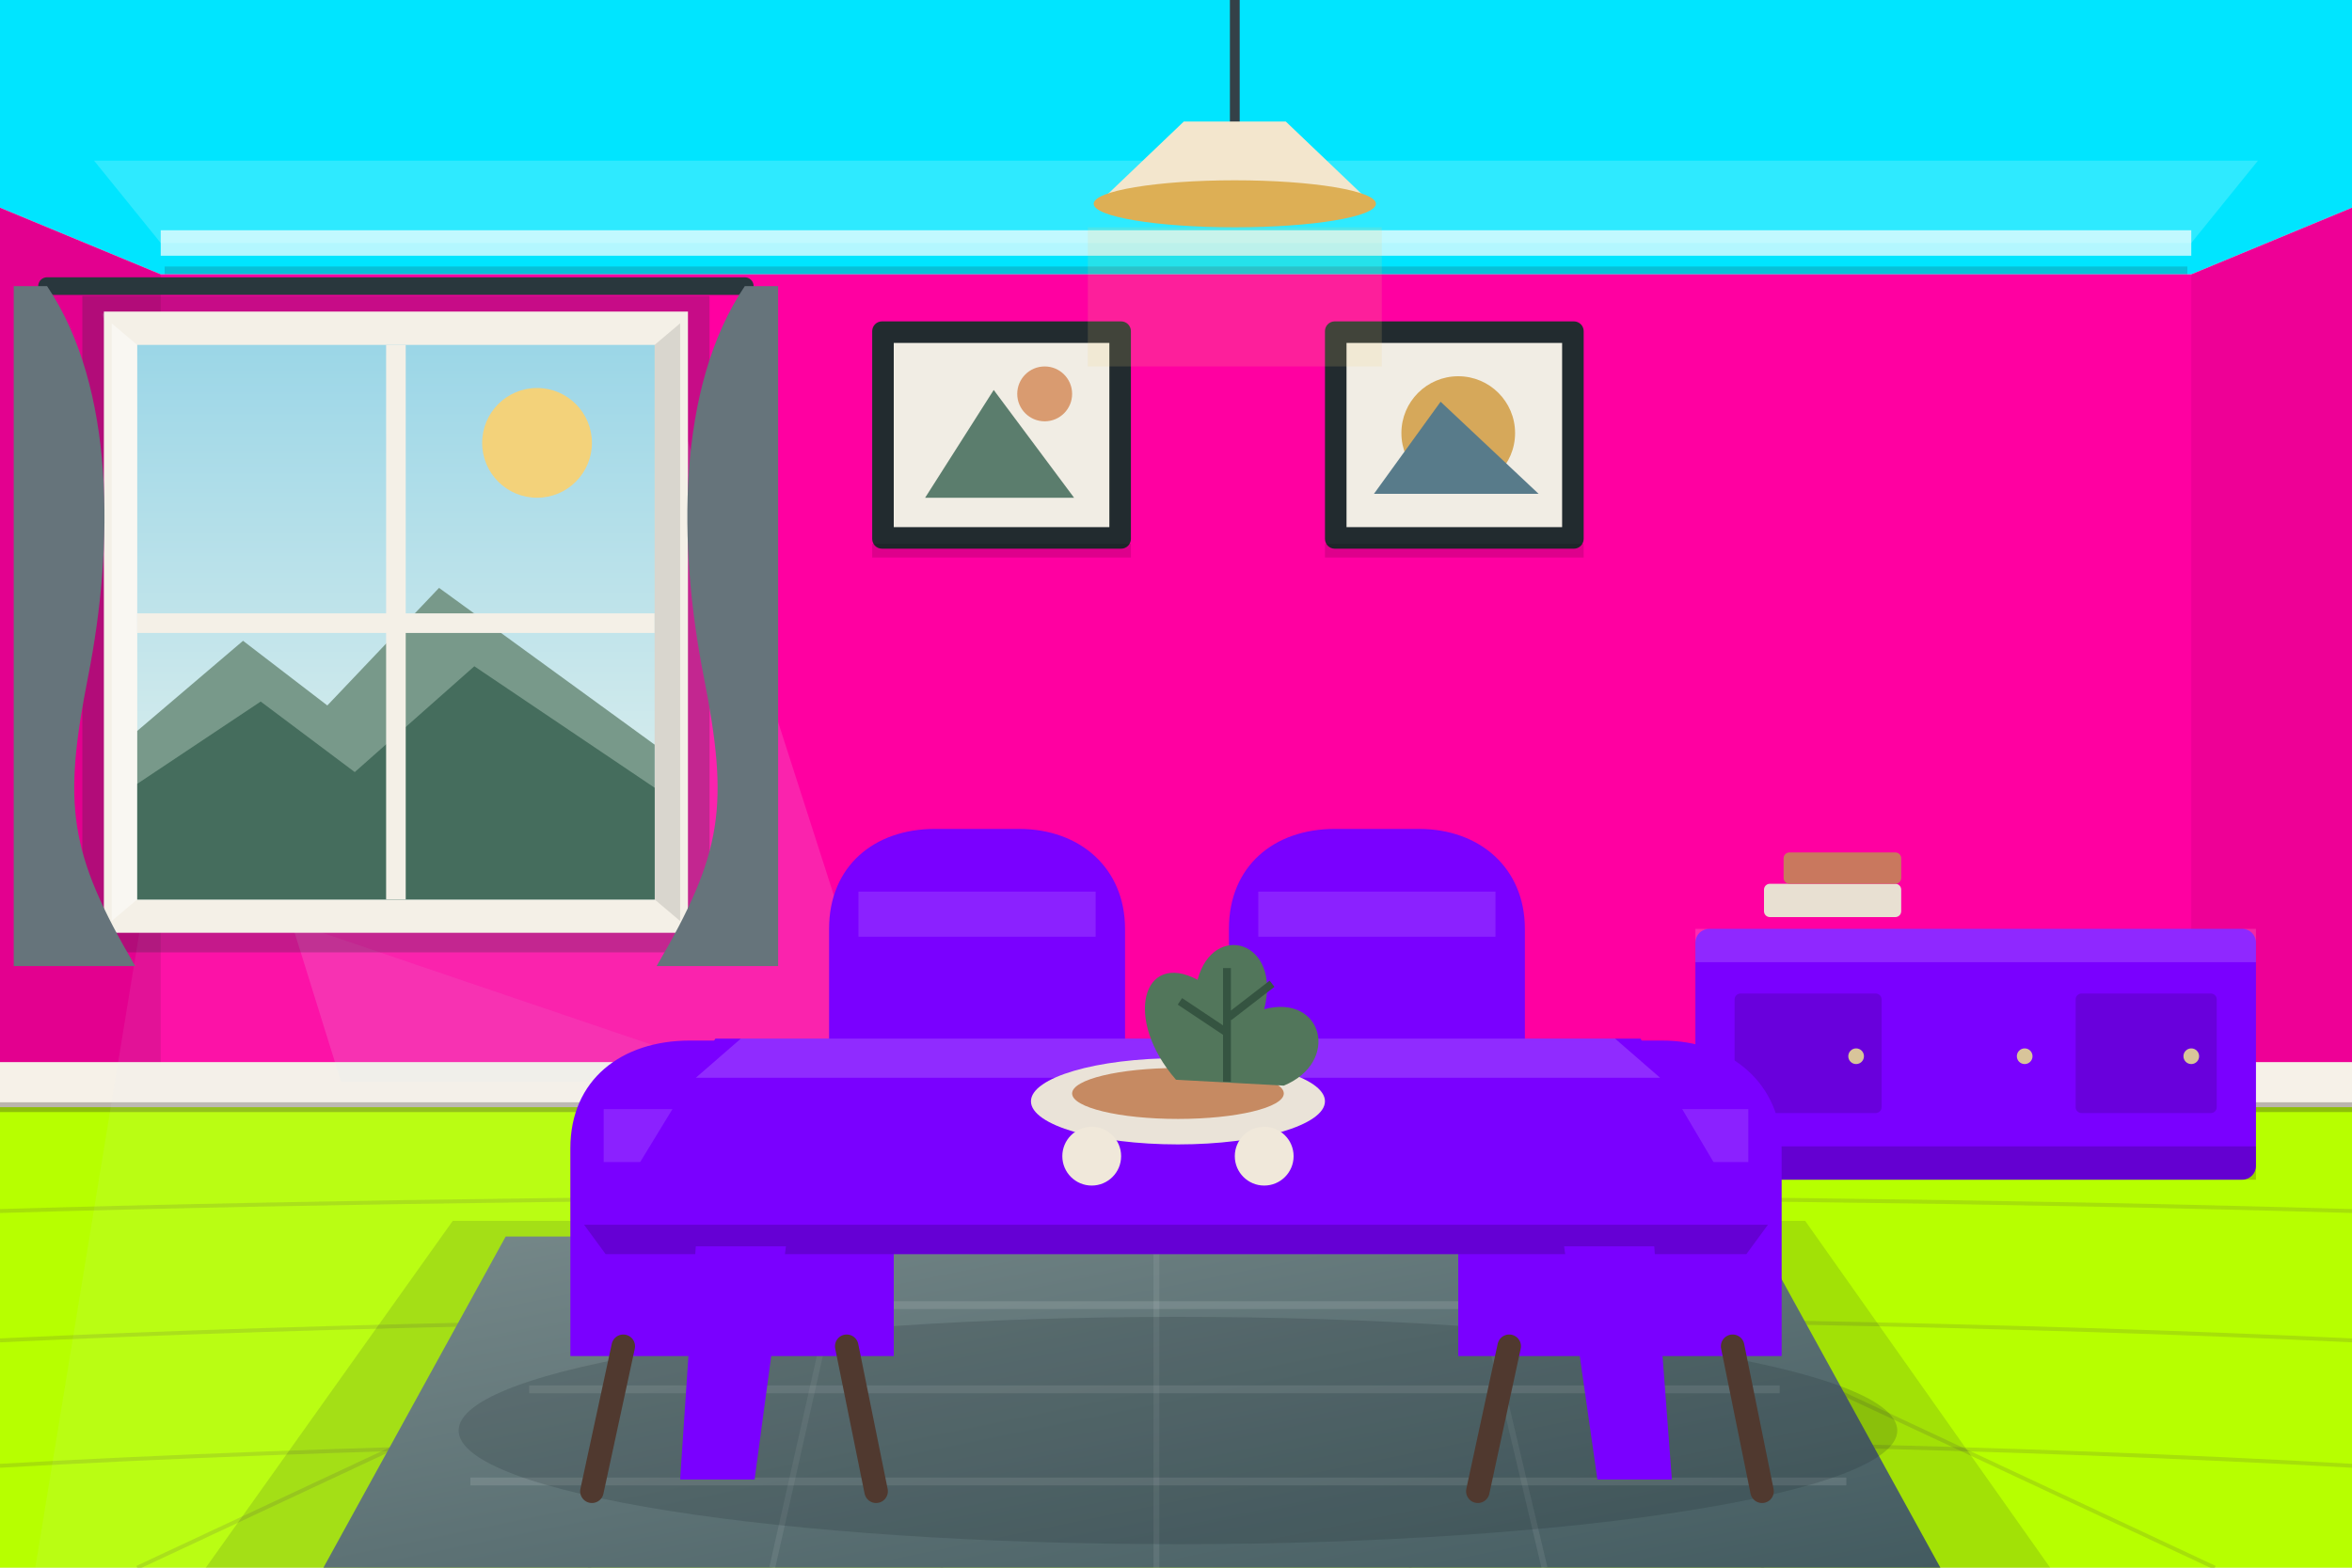
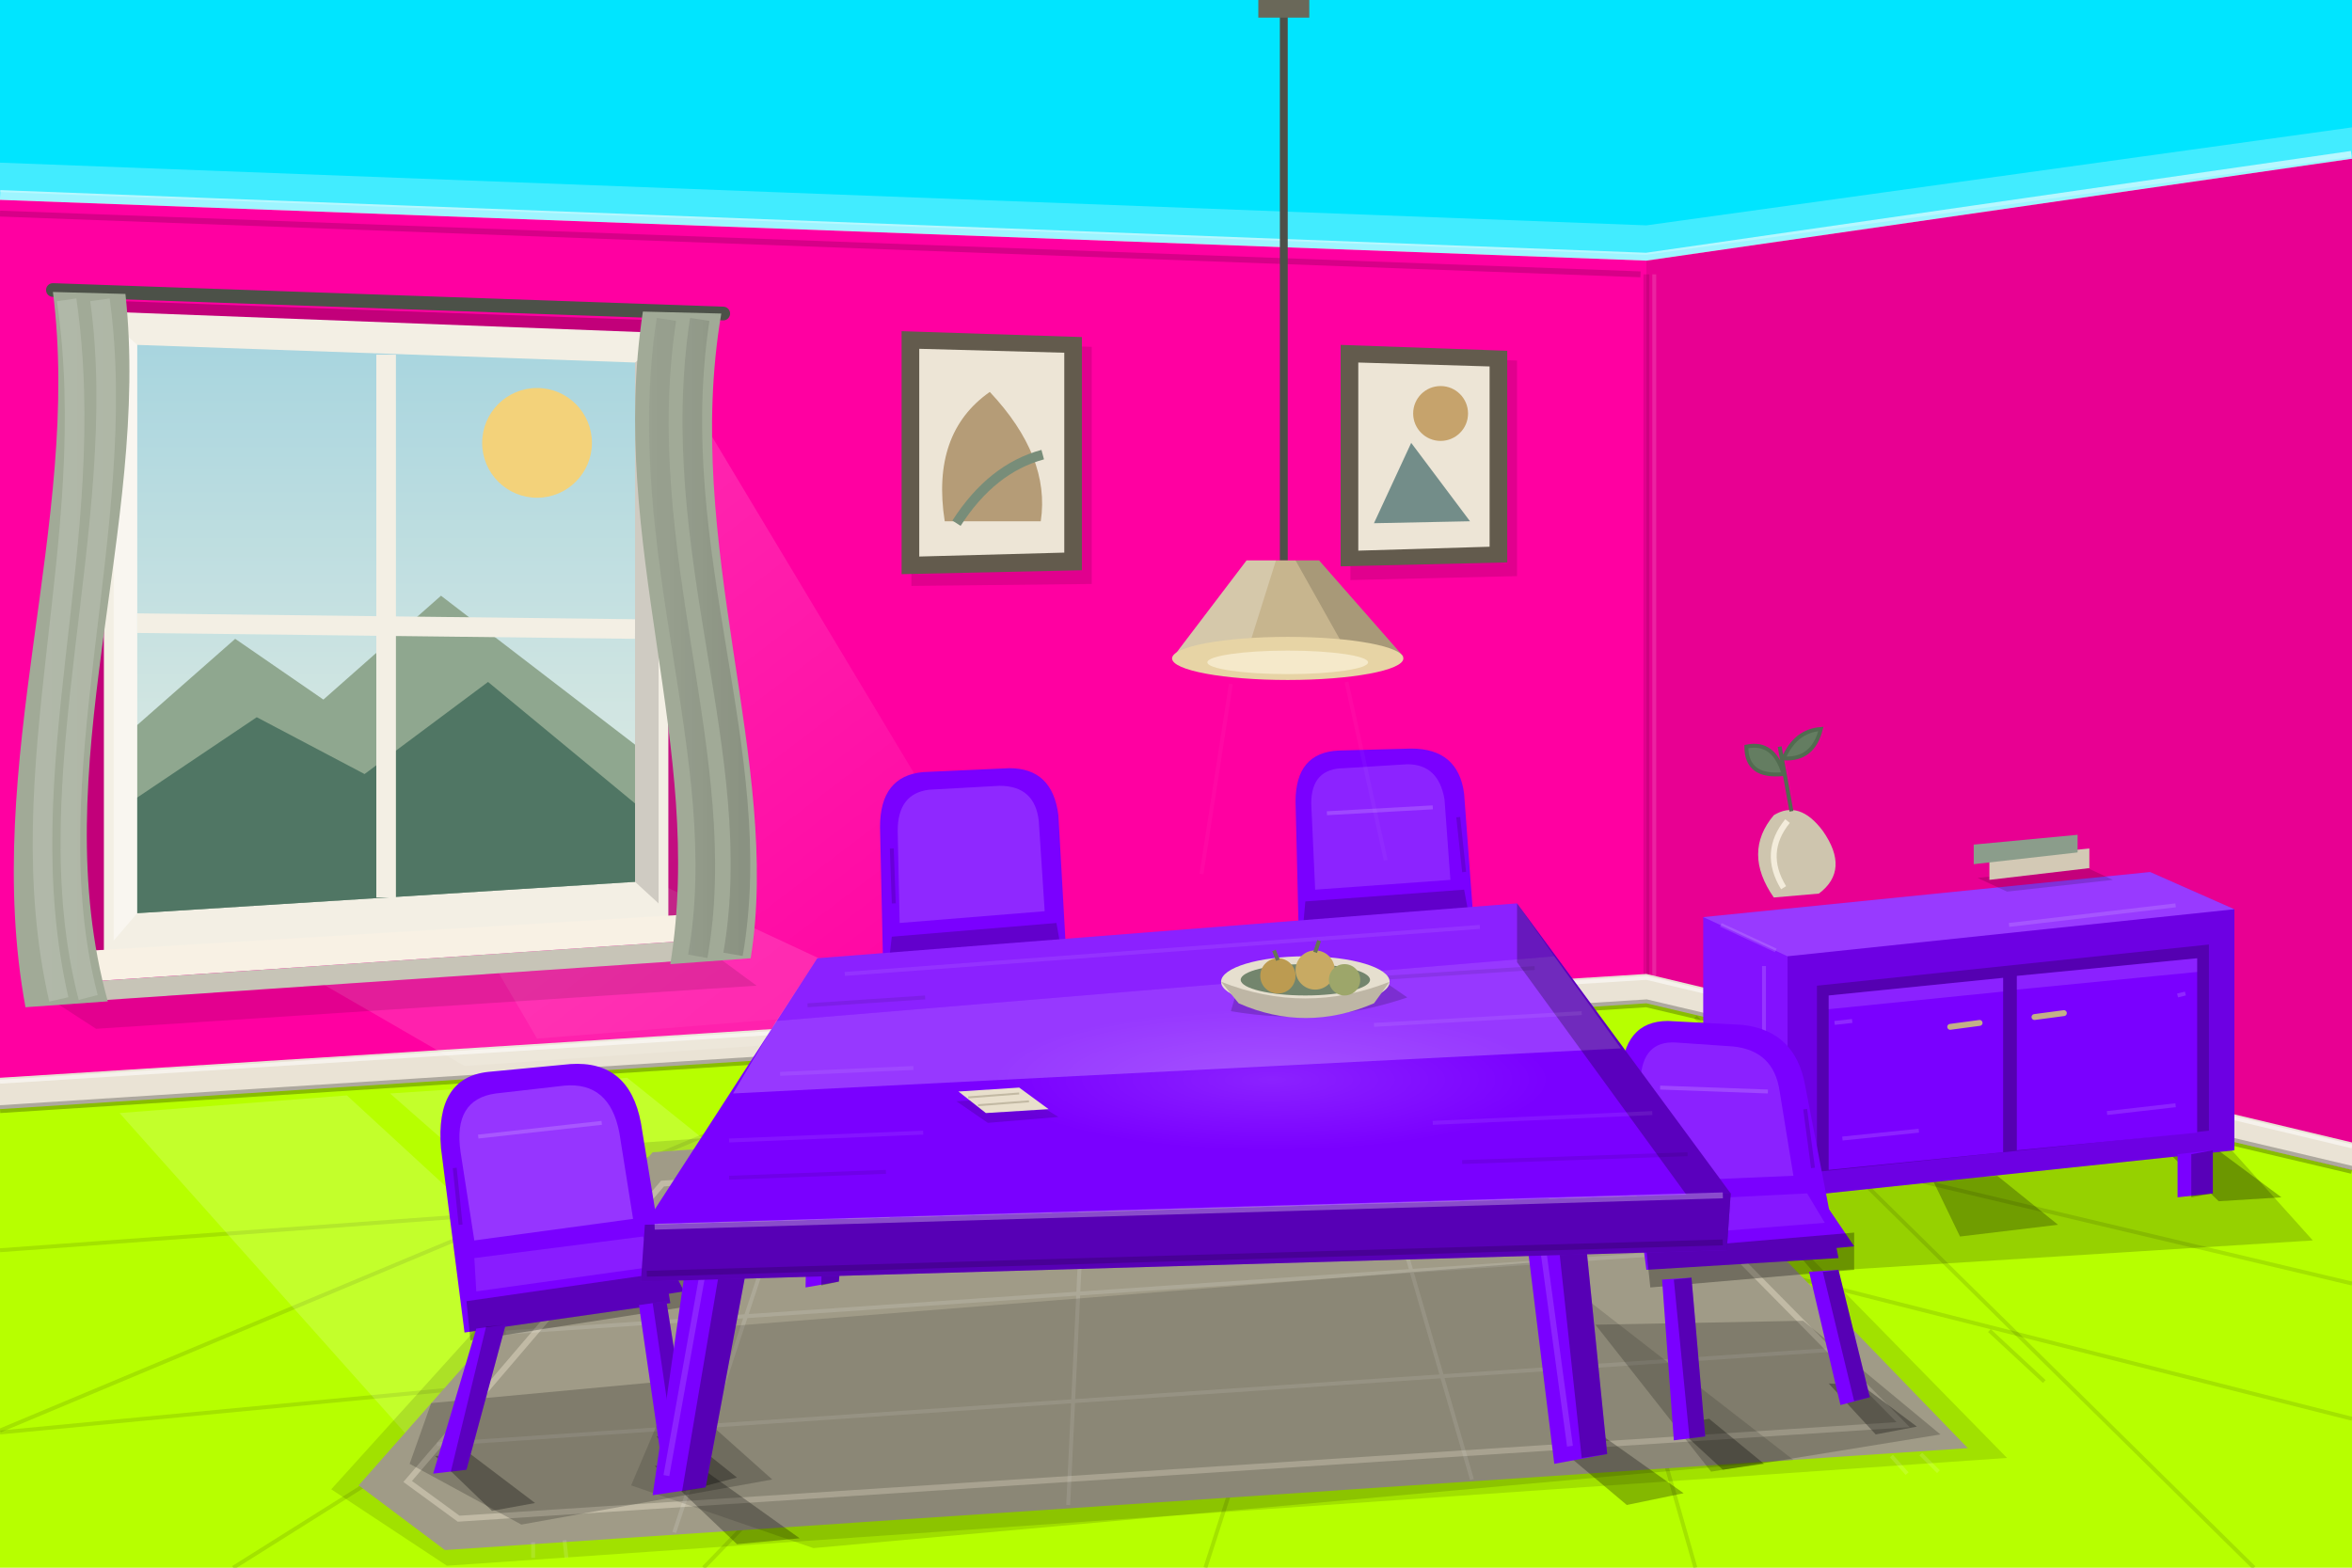
<svg xmlns="http://www.w3.org/2000/svg" width="1200" height="800" viewBox="0 0 1200 800">
  <defs>
-     <linearGradient id="dining-window" x1="0" y1="0" x2="0" y2="1">
-       <stop offset="0" stop-color="#9BD6E7" />
-       <stop offset="1" stop-color="#E6F2EE" />
+     <linearGradient id="dining-sky" x1="0" y1="0" x2="0" y2="1">
+       <stop offset="0" stop-color="#A8D5DF" />
+       <stop offset="1" stop-color="#E7EEE3" />
    </linearGradient>
-     <linearGradient id="dining-rug" x1="0" y1="0" x2="1" y2="1">
-       <stop offset="0" stop-color="#77898A" />
-       <stop offset="1" stop-color="#435B60" />
+     <linearGradient id="dining-daylight-fade" x1="0" y1="0" x2="1" y2="1">
+       <stop offset="0" stop-color="#FFFFFF" stop-opacity=".23" />
+       <stop offset="1" stop-color="#FFFFFF" stop-opacity="0" />
+     </linearGradient>
+     <radialGradient id="dining-pendant-pool" cx=".5" cy=".5" r=".5">
+       <stop offset="0" stop-color="#FFFFFF" stop-opacity=".13" />
+       <stop offset="1" stop-color="#FFFFFF" stop-opacity="0" />
+     </radialGradient>
+     <linearGradient id="dining-linen" x1="0" y1="0" x2="1" y2="0">
+       <stop offset="0" stop-color="#FFFFFF" stop-opacity=".17" />
+       <stop offset=".6" stop-color="#FFFFFF" stop-opacity=".04" />
+       <stop offset="1" stop-color="#000000" stop-opacity=".14" />
    </linearGradient>
  </defs>
-   <g id="dining-shell">
+   <g id="dining-architecture-depth">
    <g id="surface-ceiling">
-       <path d="M0 0H1200V106L1118 140H82L0 106Z" fill="#00E5FF" />
+       <path d="M0 0H1200V81L840 133L0 102Z" fill="#00E5FF" />
    </g>
-     <path d="M48 82H1152L1118 124H82Z" fill="#FFFFFF" fill-opacity=".18" />
-     <path d="M82 124H1118" stroke="#FFFFFF" stroke-opacity=".70" stroke-width="13" />
-     <path d="M84 138H1116" stroke="#27363D" stroke-opacity=".20" stroke-width="4" />
+     <path d="M0 83L840 115L1200 65V80L840 130L0 98Z" fill="#FFFFFF" fill-opacity=".26" />
+     <path d="M0 101L840 133L1200 81" fill="none" stroke="#FFFFFF" stroke-opacity=".62" stroke-width="8" />
    <g id="surface-wall">
-       <path d="M0 106L82 140H1118L1200 106V552H0Z" fill="#FF00A1" />
+       <path d="M0 102L840 133L1200 81V597L840 511L0 565Z" fill="#FF00A1" />
    </g>
-     <path d="M0 106L82 140V552H0Z" fill="#000000" fill-opacity=".11" />
-     <path d="M1200 106L1118 140V552H1200Z" fill="#000000" fill-opacity=".07" />
+     <path d="M840 133L1200 81V597L840 511Z" fill="#000000" fill-opacity=".09" />
+     <path d="M840 140V505" stroke="#000000" stroke-opacity=".12" stroke-width="3" />
+     <path d="M844 140V505" stroke="#FFFFFF" stroke-opacity=".14" stroke-width="2" />
+     <path d="M0 109L837 140" stroke="#000000" stroke-opacity=".16" stroke-width="3" />
    <g id="surface-floor">
-       <path d="M0 552H1200V800H0Z" fill="#B7FF00" />
+       <path d="M0 565L840 511L1200 597V800H0Z" fill="#B7FF00" />
    </g>
-     <path d="M0 542H1200V565H0Z" fill="#F6F1E8" />
-     <path d="M0 565H1200" stroke="#312B27" stroke-opacity=".30" stroke-width="5" />
-     <g fill="none" stroke="#55483F" stroke-opacity=".17" stroke-width="2">
-       <path d="M600 552L70 800M600 552L300 800M600 552L480 800M600 552L720 800M600 552L900 800M600 552L1130 800" />
-       <path d="M0 618C334 608 866 608 1200 618" />
-       <path d="M0 684C334 668 866 668 1200 684" />
-       <path d="M0 748C334 729 866 729 1200 748" />
+     <path d="M0 550L840 497L1200 583V597L840 512L0 566Z" fill="#EAE3D5" />
+     <path d="M0 566L840 512L1200 597" fill="none" stroke="#000000" stroke-opacity=".26" stroke-width="4" />
+     <path d="M0 552L840 499L1200 585" fill="none" stroke="#FFFFFF" stroke-opacity=".55" stroke-width="2" />
+     <g fill="none" stroke="#000000" stroke-opacity=".11" stroke-width="2">
+       <path d="M463 536L0 730M547 531L119 800M624 526L359 800M705 521L615 800M784 516L865 800M865 519L1150 800" />
+       <path d="M0 638L863 575L1200 655M0 731L892 646L1200 724M384 610L362 634M733 662L737 685M1015 679L1043 705" />
    </g>
  </g>
-   <path d="M52 160H330L456 552H174Z" fill="#DCEFF4" fill-opacity=".15" />
-   <path d="M76 446L388 552L294 800H18Z" fill="#D4EAF0" fill-opacity=".08" />
+   <g id="dining-daylight">
+     <path d="M66 174H334L535 509L274 530Z" fill="url(#dining-daylight-fade)" />
+     <path d="M71 448L332 449L497 526L237 544Z" fill="#FFFFFF" fill-opacity=".13" />
+     <path d="M61 568L177 559L392 757L251 781ZM199 558L320 550L554 738L420 752Z" fill="#FFFFFF" fill-opacity=".17" />
+   </g>
  <g id="dining-window-depth">
-     <rect x="42" y="151" width="320" height="335" fill="#223138" fill-opacity=".25" />
-     <rect x="53" y="159" width="298" height="317" fill="#F4F0E7" />
-     <rect x="70" y="176" width="264" height="283" fill="url(#dining-window)" />
+     <path d="M43 153L350 164V476L43 495Z" fill="#000000" fill-opacity=".24" />
+     <path d="M53 159L341 170V468L53 487Z" fill="#F3EFE4" />
+     <path d="M70 176L324 185V450L70 466Z" fill="url(#dining-sky)" />
    <circle cx="274" cy="226" r="28" fill="#F3D27A" />
-     <path d="M70 373L124 327L167 360L224 300L334 380V459H70Z" fill="#78998A" />
-     <path d="M70 400L133 358L181 394L242 340L334 402V459H70Z" fill="#456D5D" />
-     <path d="M202 176V459M70 318H334" stroke="#F4F0E7" stroke-width="10" />
-     <path d="M57 165L70 176V459L57 470Z" fill="#FFFFFF" fill-opacity=".44" />
-     <path d="M347 165L334 176V459L347 470Z" fill="#000000" fill-opacity=".11" />
-     <path d="M24 146H380" stroke="#29373D" stroke-width="9" stroke-linecap="round" />
-     <path d="M24 146C59 198 58 279 45 345S35 435 69 493H7V146Z" fill="#66747B" />
-     <path d="M380 146C345 198 346 279 359 345S369 435 335 493H397V146Z" fill="#66747B" />
+     <path d="M70 370L120 326L165 357L225 304L324 380V450L70 466Z" fill="#8FA78F" />
+     <path d="M70 407L131 366L186 395L249 348L324 410V450L70 466Z" fill="#507664" />
+     <path d="M197 181V458M70 318L324 321" stroke="#F3EFE4" stroke-width="10" />
+     <path d="M58 165L70 176V466L58 480Z" fill="#FFFFFF" fill-opacity=".46" />
+     <path d="M336 176L324 185V450L336 461Z" fill="#000000" fill-opacity=".15" />
+     <path d="M48 485L345 467L367 479L29 502Z" fill="#F8F1E4" />
+     <path d="M29 502L367 479V489L29 512Z" fill="#C7C4B7" />
+     <path d="M29 512L367 489L386 503L49 525Z" fill="#000000" fill-opacity=".11" />
+     <path d="M27 148L369 160" stroke="#4C5148" stroke-width="7" stroke-linecap="round" />
+     <path d="M27 149L64 150C77 270 22 392 55 511L13 514C-10 389 42 267 27 149ZM328 159L368 160C348 278 399 389 383 489L342 492C360 381 310 278 328 159Z" fill="#A1AA97" />
+     <path d="M34 153C52 277 3 392 30 510M51 153C67 269 16 398 45 509M340 163C322 281 374 387 356 488M357 163C339 282 392 383 374 487" fill="none" stroke="url(#dining-linen)" stroke-width="10" />
  </g>
  <g id="dining-wall-art">
-     <rect x="445" y="164" width="132" height="116" rx="5" fill="#222B2F" />
-     <rect x="456" y="175" width="110" height="94" fill="#F1EDE4" />
-     <path d="M472 254L507 199L548 254Z" fill="#5B7D6D" />
-     <circle cx="533" cy="201" r="14" fill="#D99B70" />
-     <rect x="676" y="164" width="132" height="116" rx="5" fill="#222B2F" />
-     <rect x="687" y="175" width="110" height="94" fill="#F1EDE4" />
-     <circle cx="744" cy="221" r="29" fill="#D6A85A" />
-     <path d="M701 252L735 205L785 252Z" fill="#587B8A" />
-     <path d="M445 281H577M676 281H808" stroke="#000000" stroke-opacity=".13" stroke-width="7" />
+     <path d="M465 174L557 177V298L465 299ZM689 181L774 184V294L689 296Z" fill="#000000" fill-opacity=".12" />
+     <path d="M460 169L552 172V291L460 293ZM684 176L769 179V287L684 289Z" fill="#635B4D" />
+     <path d="M469 178L543 180V282L469 284ZM693 185L760 187V279L693 281Z" fill="#EDE5D6" />
+     <path d="M482 266Q475 221 505 200Q536 233 531 266Z" fill="#B59C77" />
+     <path d="M488 267Q506 239 532 232" fill="none" stroke="#788D79" stroke-width="5" />
+     <circle cx="735" cy="211" r="14" fill="#C6A36C" />
+     <path d="M701 267L720 226L750 266Z" fill="#738D89" />
  </g>
  <g id="dining-rug-underlay">
-     <path d="M231 623H921L1046 800H105Z" fill="#1D272C" fill-opacity=".14" />
-     <path d="M258 631H897L990 800H165Z" fill="url(#dining-rug)" />
-     <path d="M296 666H879M270 709H908M240 756H942" stroke="#FFFFFF" stroke-opacity=".12" stroke-width="4" />
-     <path d="M432 631L394 800M590 631V800M748 631L788 800" stroke="#FFFFFF" stroke-opacity=".08" stroke-width="3" />
-     <ellipse cx="601" cy="730" rx="367" ry="58" fill="#172126" fill-opacity=".17" />
+     <path d="M329 583L830 546L1024 744L228 799L169 760Z" fill="#000000" fill-opacity=".12" />
+     <path d="M333 588L824 553L1004 739L227 791L183 758Z" fill="#A09B87" />
+     <path d="M338 604L816 570L971 727L234 775L208 756Z" fill="none" stroke="#E5DEC8" stroke-opacity=".47" stroke-width="3" />
+     <path d="M258 680L890 637M223 737L947 688M408 589L344 782M554 579L545 768M697 569L751 755M272 787L272 795M288 786L289 795M965 743L973 752M980 742L989 751" fill="none" stroke="#FFFFFF" stroke-opacity=".13" stroke-width="2" />
+   </g>
+   <g id="dining-contact-shadows">
+     <path d="M871 585L1127 574L1180 633L925 649Z" fill="#000000" fill-opacity=".18" />
+     <path d="M986 602L1019 600L1050 625L1000 631Z" fill="#000000" fill-opacity=".25" />
+     <path d="M1102 584L1129 585L1164 611L1132 613Z" fill="#000000" fill-opacity=".28" />
+     <path d="M356 678L785 644L915 745L415 790L322 758Z" fill="#000000" fill-opacity=".13" />
+     <path d="M334 748L359 750L408 785L376 788ZM792 736L818 733L859 762L830 768Z" fill="#000000" fill-opacity=".28" />
+     <path d="M220 716L338 705L394 755L266 778L209 747ZM814 676L920 674L990 732L873 751Z" fill="#000000" fill-opacity=".20" />
+     <path d="M222 743L240 742L273 767L251 771ZM335 733L351 734L376 754L357 759ZM854 727L872 724L900 747L879 750ZM933 706L950 707L978 728L957 732Z" fill="#000000" fill-opacity=".30" />
  </g>
  <g id="surface-furniture">
-     <rect x="865" y="474" width="286" height="128" rx="7" fill="#7A00FF" />
-     <path d="M865 474H1151V491H865Z" fill="#FFFFFF" fill-opacity=".16" />
-     <path d="M865 585H1151V602H865Z" fill="#000000" fill-opacity=".18" />
-     <rect x="885" y="507" width="75" height="61" rx="3" fill="#000000" fill-opacity=".14" />
-     <rect x="972" y="507" width="75" height="61" rx="3" fill="#7A00FF" />
-     <rect x="1059" y="507" width="72" height="61" rx="3" fill="#000000" fill-opacity=".14" />
-     <path d="M423 474C423 442 446 423 477 423H520C551 423 574 443 574 474V606H423Z" fill="#7A00FF" />
-     <path d="M438 455H559V478H438Z" fill="#FFFFFF" fill-opacity=".13" />
-     <path d="M627 474C627 442 650 423 681 423H724C755 423 778 443 778 474V606H627Z" fill="#7A00FF" />
-     <path d="M642 455H763V478H642Z" fill="#FFFFFF" fill-opacity=".13" />
-     <path d="M291 586C291 551 317 531 352 531H395C430 531 456 553 456 587V692H291Z" fill="#7A00FF" />
-     <path d="M308 566H439V593H308Z" fill="#FFFFFF" fill-opacity=".13" />
-     <path d="M744 586C744 551 770 531 805 531H848C883 531 909 553 909 587V692H744Z" fill="#7A00FF" />
-     <path d="M761 566H892V593H761Z" fill="#FFFFFF" fill-opacity=".13" />
-     <path d="M365 530H837L902 640H298Z" fill="#7A00FF" />
-     <path d="M378 530H824L847 550H355Z" fill="#FFFFFF" fill-opacity=".17" />
-     <path d="M298 625H902L891 640H309Z" fill="#000000" fill-opacity=".17" />
-     <path d="M355 636H401L385 755H347ZM798 636H844L853 755H815Z" fill="#7A00FF" />
+     <g id="dining-editable-sideboard">
+       <path d="M869 468L1097 445L1140 464V587L913 611L869 589Z" fill="#7A00FF" />
+       <path d="M869 468L1097 445L1140 464L912 488Z" fill="#FFFFFF" fill-opacity=".23" />
+       <path d="M869 468L912 488V611L869 589Z" fill="#FFFFFF" fill-opacity=".07" />
+       <path d="M912 488L1140 464V587L912 611Z" fill="#000000" fill-opacity=".11" />
+       <path d="M927 503L1127 482V577L927 598Z" fill="#000000" fill-opacity=".22" />
+       <path d="M933 508L1022 499V588L933 597ZM1029 498L1121 489V578L1029 587Z" fill="#7A00FF" />
+       <path d="M933 508L1022 499V506L933 515ZM1029 498L1121 489V496L1029 505Z" fill="#FFFFFF" fill-opacity=".13" />
+       <path d="M883 595L900 603V625L883 618ZM1111 589L1129 587V609L1111 611Z" fill="#7A00FF" />
+       <path d="M883 595L900 603V625L883 618ZM1118 589L1129 587V609L1118 611Z" fill="#000000" fill-opacity=".28" />
+       <path d="M900 493V589M936 522L945 521M1111 508L1115 507" stroke="#FFFFFF" stroke-opacity=".16" stroke-width="2" />
+     </g>
+     <g id="dining-editable-chairs">
+       <path d="M449 422Q449 396 471 394L515 392Q537 392 540 416L545 505L451 513Z" fill="#7A00FF" />
+       <path d="M458 424Q458 405 474 403L510 401Q528 401 530 419L533 465L459 471Z" fill="#FFFFFF" fill-opacity=".16" />
+       <path d="M455 478L539 471L545 505L451 513Z" fill="#000000" fill-opacity=".20" />
+       <path d="M460 510L474 509L465 636L453 638ZM524 505L538 504L550 620L537 622Z" fill="#7A00FF" />
+       <path d="M460 510L467 510L459 637L453 638ZM531 505L538 504L550 620L543 621Z" fill="#000000" fill-opacity=".28" />
+       <path d="M661 409Q661 384 683 383L720 382Q744 382 747 405L753 486L663 493Z" fill="#7A00FF" />
+       <path d="M669 410Q669 392 686 392L718 390Q734 390 737 408L740 449L671 454Z" fill="#FFFFFF" fill-opacity=".14" />
+       <path d="M666 460L747 454L753 486L663 493Z" fill="#000000" fill-opacity=".21" />
+       <path d="M674 491L687 490L682 608L670 610ZM734 486L746 485L762 594L750 596Z" fill="#7A00FF" />
+       <path d="M674 491L681 491L676 609L670 610ZM740 486L746 485L762 594L756 595Z" fill="#000000" fill-opacity=".27" />
+       <path d="M225 586Q222 550 249 547L291 543Q321 541 327 573L342 665L237 680Z" fill="#7A00FF" />
+       <path d="M235 588Q231 561 253 558L288 554Q311 552 316 578L323 622L242 633Z" fill="#FFFFFF" fill-opacity=".21" />
+       <path d="M240 636L331 624L349 659L238 676Z" fill="#7A00FF" />
+       <path d="M242 642L328 631L336 646L243 659Z" fill="#FFFFFF" fill-opacity=".11" />
+       <path d="M238 664L349 648V667L240 684Z" fill="#000000" fill-opacity=".27" />
+       <path d="M243 678L258 676L238 750L221 752ZM326 666L340 664L352 739L337 742Z" fill="#7A00FF" />
+       <path d="M248 677L258 676L238 750L230 751ZM333 665L340 664L352 739L344 740Z" fill="#000000" fill-opacity=".25" />
+       <path d="M827 550Q828 521 851 521L889 523Q916 526 921 554L938 642L840 648Z" fill="#7A00FF" />
+       <path d="M837 551Q838 531 855 532L884 534Q905 536 908 557L915 600L845 603Z" fill="#FFFFFF" fill-opacity=".13" />
+       <path d="M842 609L925 605L946 636L840 646Z" fill="#7A00FF" />
+       <path d="M842 613L922 609L931 624L843 631Z" fill="#FFFFFF" fill-opacity=".09" />
+       <path d="M840 638L946 629V648L842 657Z" fill="#000000" fill-opacity=".29" />
+       <path d="M848 653L863 652L870 733L854 735ZM923 649L938 648L954 713L939 717Z" fill="#7A00FF" />
+       <path d="M854 653L863 652L870 733L862 734ZM930 649L938 648L954 713L946 715Z" fill="#000000" fill-opacity=".29" />
+       <path d="M244 580L307 573M677 415L731 412M847 555L902 557" fill="none" stroke="#FFFFFF" stroke-opacity=".17" stroke-width="2" />
+     </g>
+     <g id="dining-editable-table">
+       <path d="M414 508L440 506L428 654L411 657ZM751 482L774 480L793 633L776 635Z" fill="#7A00FF" />
+       <path d="M423 507L440 506L428 654L419 656ZM763 481L774 480L793 633L784 634Z" fill="#000000" fill-opacity=".30" />
+       <path d="M351 638L383 636L360 759L333 763ZM778 625L808 623L820 742L793 747Z" fill="#7A00FF" />
+       <path d="M369 637L383 636L360 759L348 761ZM794 624L808 623L820 742L807 744Z" fill="#000000" fill-opacity=".29" />
+       <path d="M352 647L359 647L340 753M781 635L787 635L801 738" fill="none" stroke="#FFFFFF" stroke-opacity=".14" stroke-width="3" />
+       <path d="M417 489L774 461L883 609L329 625Z" fill="#7A00FF" />
+       <path d="M417 489L774 461L793 488L396 521Z" fill="#FFFFFF" fill-opacity=".13" />
+       <path d="M396 521L793 488L827 535L374 558Z" fill="#FFFFFF" fill-opacity=".22" />
+       <path d="M774 461L883 609L881 638L774 491Z" fill="#000000" fill-opacity=".26" />
+       <path d="M329 625L883 609L881 638L327 654Z" fill="#7A00FF" />
+       <path d="M329 625L883 609L881 638L327 654Z" fill="#000000" fill-opacity=".29" />
+       <path d="M334 626L879 610" fill="none" stroke="#FFFFFF" stroke-opacity=".30" stroke-width="3" />
+       <path d="M330 650L879 634" stroke="#000000" stroke-opacity=".17" stroke-width="3" />
+       <path d="M431 497L755 473M398 548L466 545M701 523L807 517M372 582L471 578M731 573L843 568" fill="none" stroke="#FFFFFF" stroke-opacity=".08" stroke-width="2" />
+       <path d="M412 513L472 509M690 500L783 494M372 601L452 598M746 593L861 589" fill="none" stroke="#000000" stroke-opacity=".09" stroke-width="2" />
+       <ellipse cx="649" cy="551" rx="142" ry="36" fill="url(#dining-pendant-pool)" />
+     </g>
  </g>
-   <g id="dining-hardware-decor">
-     <circle cx="947" cy="539" r="4" fill="#D8C49A" />
-     <circle cx="1033" cy="539" r="4" fill="#D8C49A" />
-     <circle cx="1118" cy="539" r="4" fill="#D8C49A" />
-     <path d="M318 687L302 761M432 687L447 761M770 687L754 761M884 687L899 761" stroke="#50392F" stroke-width="12" stroke-linecap="round" />
-     <ellipse cx="601" cy="562" rx="75" ry="22" fill="#EAE3D8" />
-     <ellipse cx="601" cy="558" rx="54" ry="13" fill="#C68A62" />
-     <circle cx="557" cy="590" r="15" fill="#F0E8DA" />
-     <circle cx="645" cy="590" r="15" fill="#F0E8DA" />
-     <path d="M600 551C573 520 583 485 611 500C619 470 654 480 645 515C675 507 684 542 655 554Z" fill="#52765B" />
-     <path d="M626 552V494M626 527L602 511M627 519L649 502" stroke="#355441" stroke-width="4" />
-     <rect x="900" y="451" width="70" height="17" rx="3" fill="#E8E0D2" />
-     <rect x="910" y="435" width="60" height="16" rx="3" fill="#C9785E" />
+   <g id="dining-material-cues">
+     <path d="M995 524L1010 522M1038 519L1053 517" stroke="#C3B087" stroke-width="3" stroke-linecap="round" />
+     <path d="M878 472L906 485M1025 472L1110 462M940 581L979 577M1075 568L1110 564" stroke="#FFFFFF" stroke-opacity=".14" stroke-width="2" />
+     <path d="M232 596L235 625M921 566L925 596M455 433L456 461M744 417L747 445" stroke="#000000" stroke-opacity=".15" stroke-width="2" />
+     <path d="M633 499Q671 490 705 500L718 509Q674 524 628 516Z" fill="#000000" fill-opacity=".18" />
+     <ellipse cx="666" cy="501" rx="43" ry="13" fill="#E6DFCF" />
+     <path d="M623 501Q666 518 709 501L701 512Q666 527 632 512Z" fill="#BEB6A5" />
+     <ellipse cx="666" cy="500" rx="33" ry="8" fill="#73856D" />
+     <circle cx="652" cy="498" r="9" fill="#BC9B51" />
+     <circle cx="671" cy="495" r="10" fill="#C8AA63" />
+     <circle cx="686" cy="500" r="8" fill="#9DA66A" />
+     <path d="M652 490L650 485M671 486L673 480" stroke="#657454" stroke-width="2" />
+     <path d="M488 562L524 560L540 570L504 573Z" fill="#000000" fill-opacity=".15" />
+     <path d="M489 557L520 555L535 566L503 568Z" fill="#E8DFCC" />
+     <path d="M494 560L520 558M499 564L525 562" stroke="#AEA58E" stroke-opacity=".65" stroke-width="1" />
+     <path d="M1009 448L1063 442L1078 449L1024 455Z" fill="#000000" fill-opacity=".16" />
+     <path d="M1015 438L1066 433V443L1015 449Z" fill="#D3C9B5" />
+     <path d="M1007 431L1060 426V435L1007 441Z" fill="#8B9D8B" />
+     <path d="M905 458Q889 435 905 416Q918 408 930 424Q944 444 928 456Z" fill="#CEC5AE" />
+     <path d="M910 453Q899 435 912 419" fill="none" stroke="#F3ECDB" stroke-width="3" />
+     <path d="M914 414L908 381M910 395Q891 397 891 381Q905 378 910 395M910 387Q925 388 929 372Q916 373 910 387" fill="#647D61" stroke="#526B50" stroke-width="2" />
  </g>
-   <g id="dining-pendant">
-     <path d="M630 0V63" stroke="#344148" stroke-width="5" />
-     <path d="M560 104L604 62H656L700 104Z" fill="#F3E6CD" />
-     <ellipse cx="630" cy="104" rx="72" ry="12" fill="#DDAF55" />
-     <path d="M630 116V187" stroke="#F2CF78" stroke-opacity=".15" stroke-width="150" />
+   <g id="dining-pendant-light">
+     <path d="M655 0V286" stroke="#4D5048" stroke-width="4" />
+     <path d="M642 0H668V9H642Z" fill="#6A6859" />
+     <path d="M598 336L636 286H673L716 335Q664 353 598 336Z" fill="#C7B58E" />
+     <path d="M598 336L636 286H651L634 340Z" fill="#FFFFFF" fill-opacity=".25" />
+     <path d="M673 286L716 335L693 343L661 286Z" fill="#000000" fill-opacity=".16" />
+     <ellipse cx="657" cy="336" rx="59" ry="11" fill="#E7D4A5" />
+     <ellipse cx="657" cy="338" rx="41" ry="6" fill="#F5E9CA" />
+     <path d="M628 349L613 446M687 348L707 439" fill="none" stroke="#FFFFFF" stroke-opacity=".035" stroke-width="2" />
  </g>
</svg>
